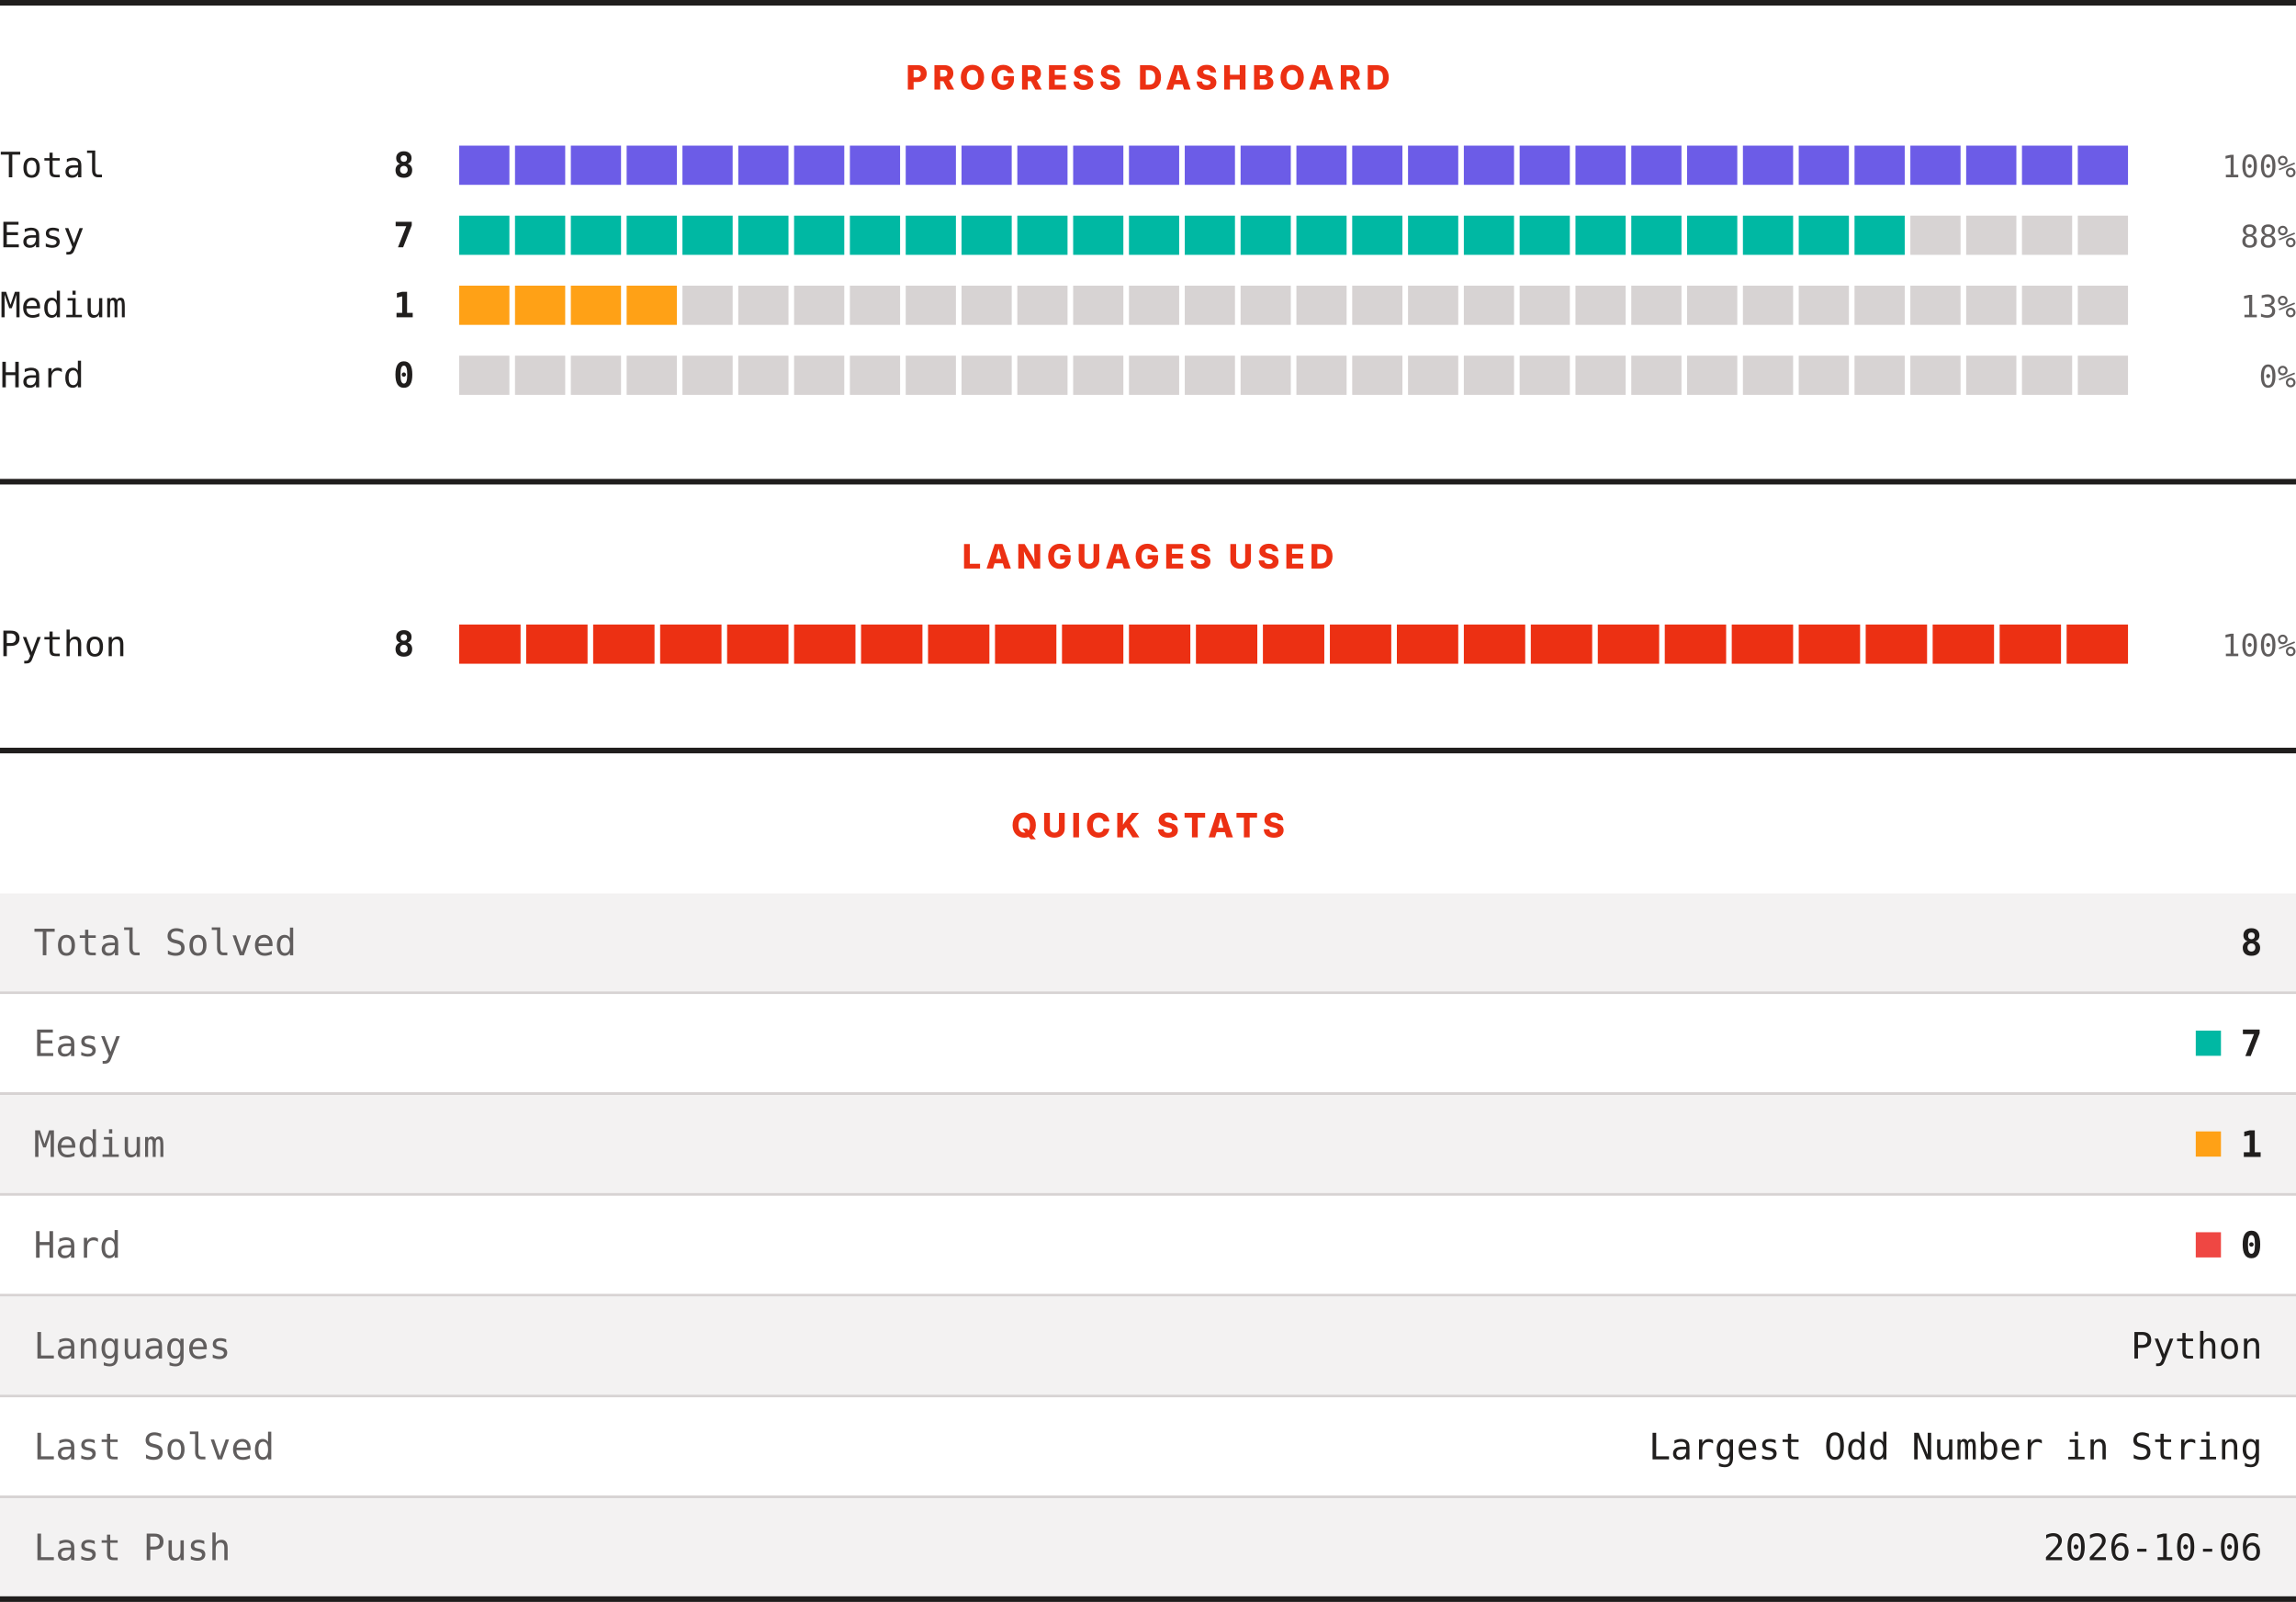
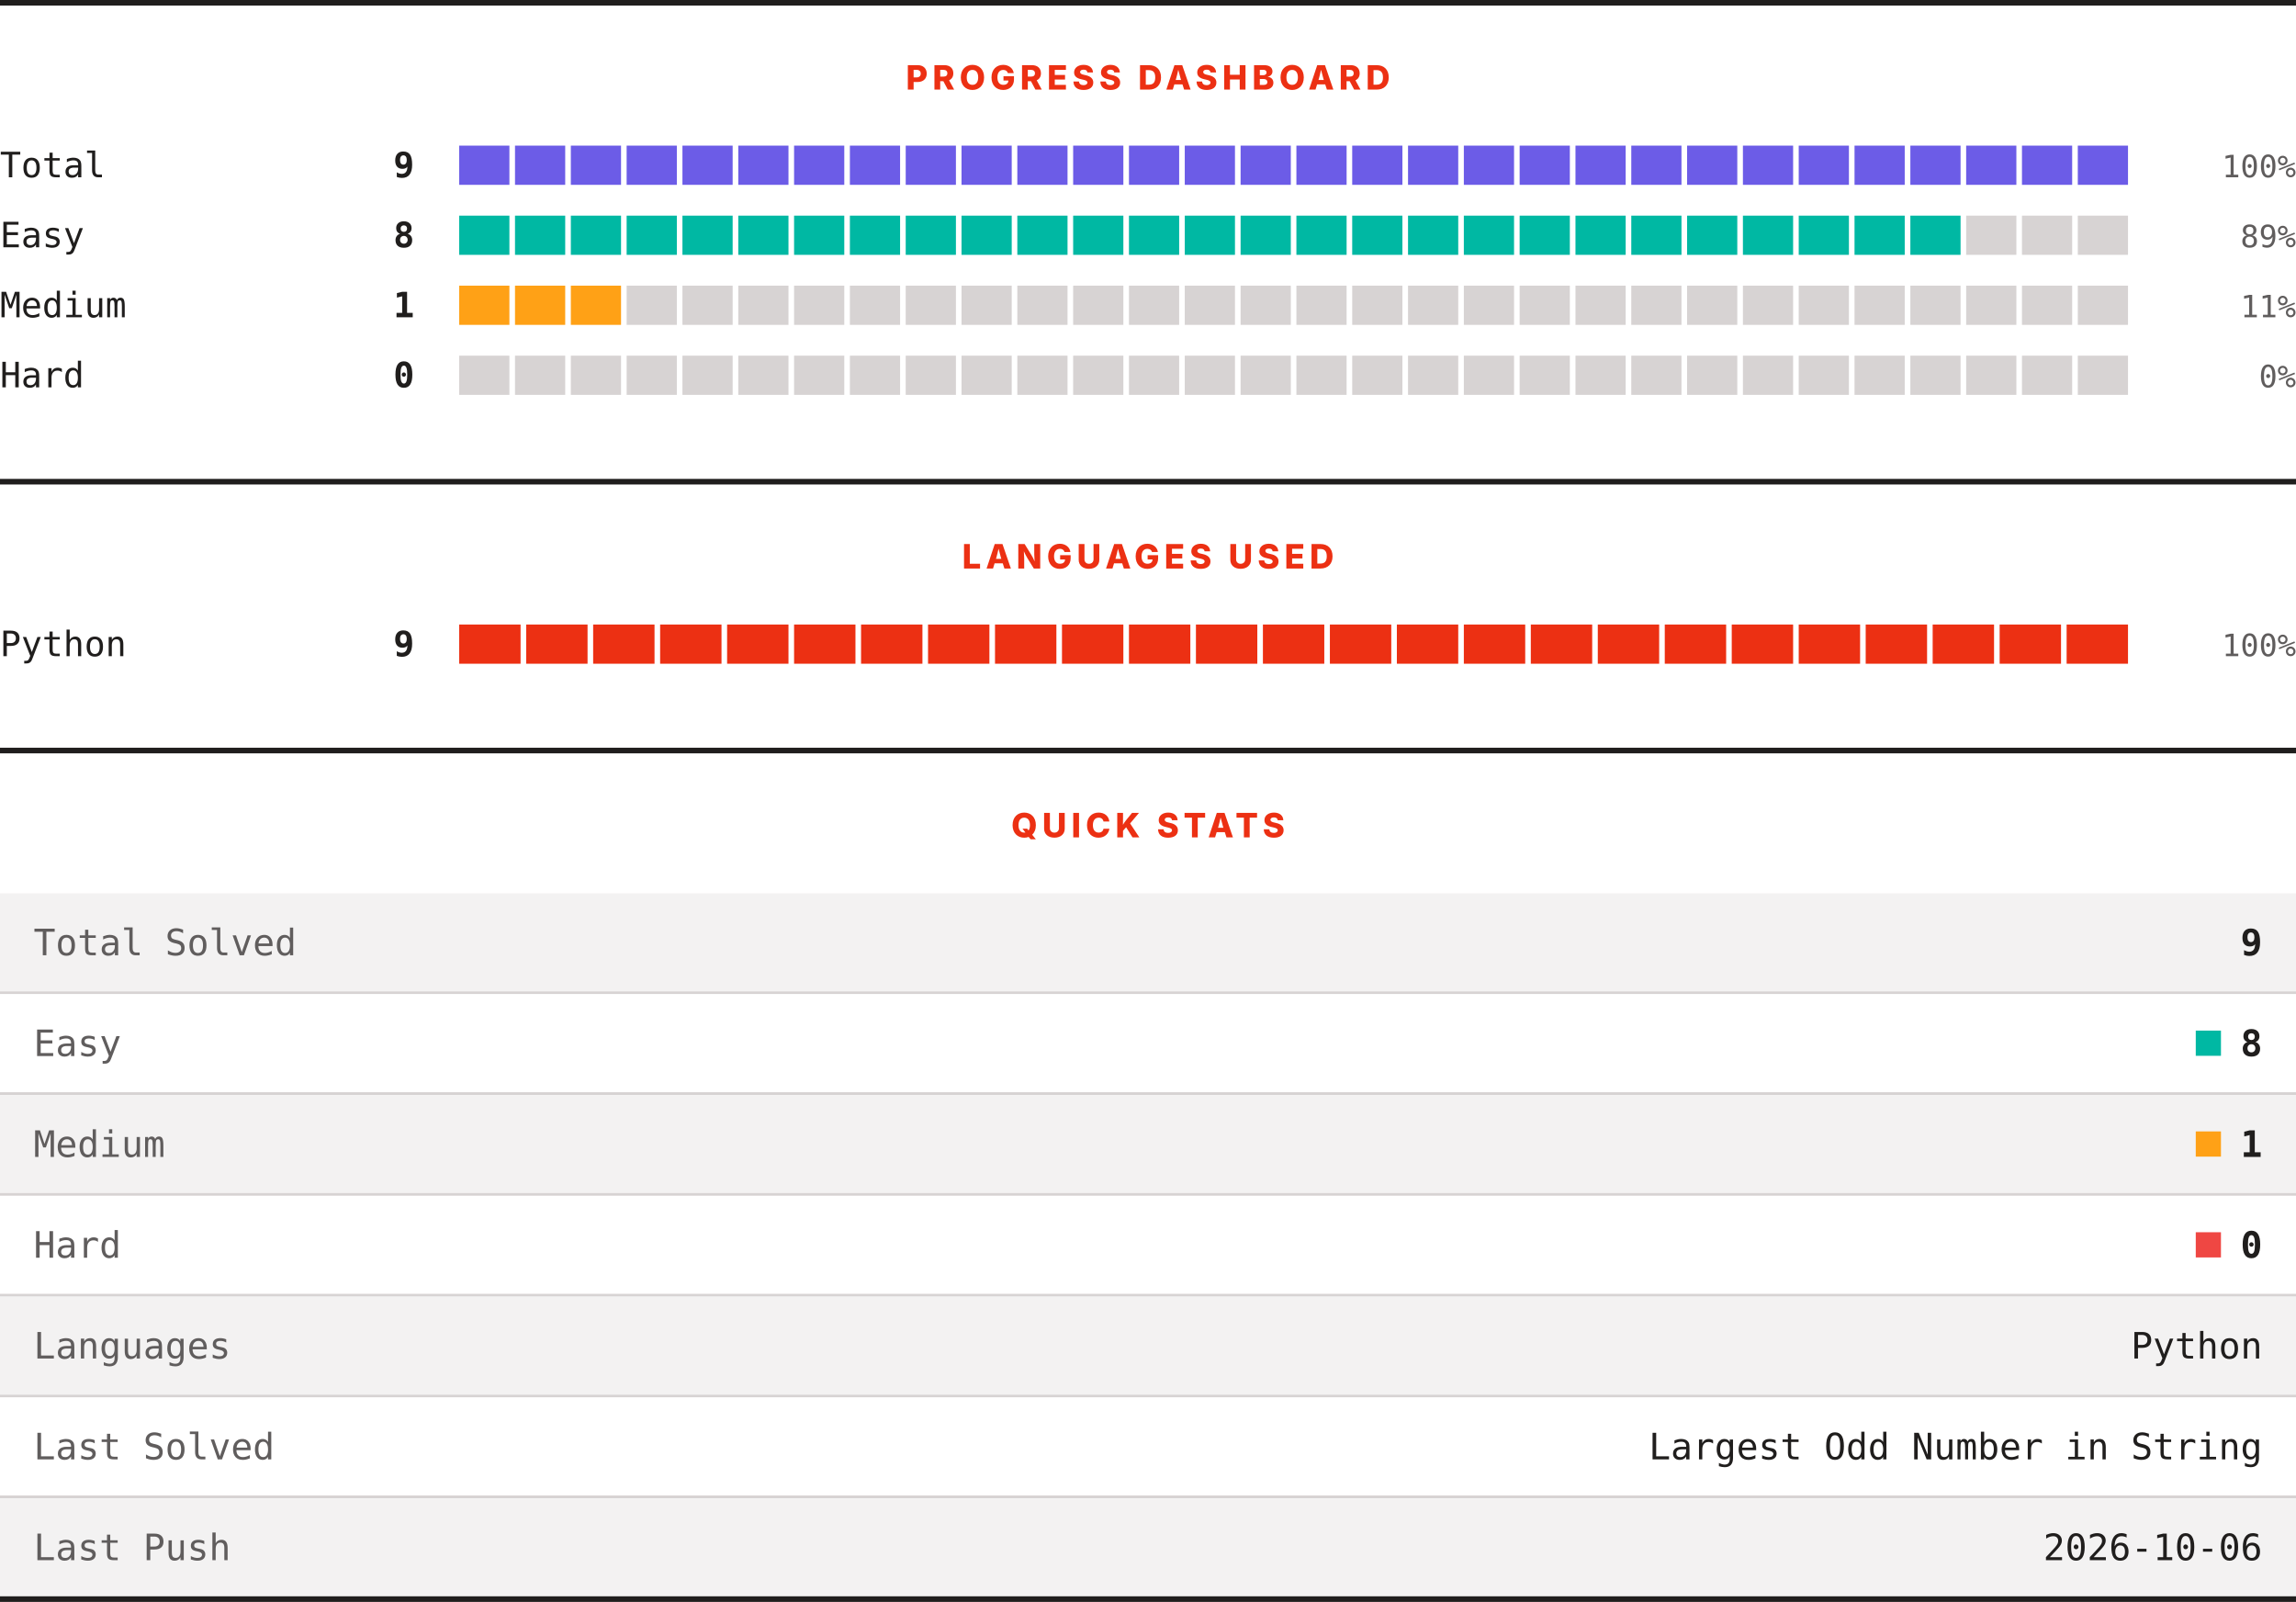
<svg xmlns="http://www.w3.org/2000/svg" width="820" height="572" viewBox="0 0 820 572" role="img" aria-label="LeetCode progress, languages and quick stats">
  <rect width="820" height="572" fill="#ffffff" />
  <rect x="0" y="0" width="820" height="2" fill="#201e1d" />
  <text x="410" y="32" text-anchor="middle" font-family="Archivo, system-ui, -apple-system, Segoe UI, sans-serif" font-size="12" font-weight="800" letter-spacing="1.68" fill="#ec3013">PROGRESS DASHBOARD</text>
  <text x="0" y="63.3" font-family="ui-monospace, SFMono-Regular, Menlo, Consolas, monospace" font-size="12.5" fill="#201e1d">Total</text>
-   <text x="148" y="63.3" text-anchor="end" font-family="ui-monospace, SFMono-Regular, Menlo, Consolas, monospace" font-size="12.5" font-weight="700" fill="#201e1d">8</text>
+   <text x="148" y="63.3" text-anchor="end" font-family="ui-monospace, SFMono-Regular, Menlo, Consolas, monospace" font-size="12.5" font-weight="700" fill="#201e1d">9</text>
  <rect x="164.00" y="52" width="17.93" height="14" fill="#6c5ce7" />
  <rect x="183.93" y="52" width="17.93" height="14" fill="#6c5ce7" />
  <rect x="203.87" y="52" width="17.93" height="14" fill="#6c5ce7" />
  <rect x="223.80" y="52" width="17.93" height="14" fill="#6c5ce7" />
  <rect x="243.73" y="52" width="17.93" height="14" fill="#6c5ce7" />
  <rect x="263.67" y="52" width="17.93" height="14" fill="#6c5ce7" />
  <rect x="283.60" y="52" width="17.93" height="14" fill="#6c5ce7" />
  <rect x="303.53" y="52" width="17.93" height="14" fill="#6c5ce7" />
  <rect x="323.47" y="52" width="17.93" height="14" fill="#6c5ce7" />
  <rect x="343.40" y="52" width="17.93" height="14" fill="#6c5ce7" />
  <rect x="363.33" y="52" width="17.93" height="14" fill="#6c5ce7" />
  <rect x="383.27" y="52" width="17.93" height="14" fill="#6c5ce7" />
  <rect x="403.20" y="52" width="17.93" height="14" fill="#6c5ce7" />
  <rect x="423.13" y="52" width="17.93" height="14" fill="#6c5ce7" />
  <rect x="443.07" y="52" width="17.93" height="14" fill="#6c5ce7" />
  <rect x="463.00" y="52" width="17.93" height="14" fill="#6c5ce7" />
  <rect x="482.93" y="52" width="17.93" height="14" fill="#6c5ce7" />
  <rect x="502.87" y="52" width="17.93" height="14" fill="#6c5ce7" />
  <rect x="522.80" y="52" width="17.93" height="14" fill="#6c5ce7" />
  <rect x="542.73" y="52" width="17.93" height="14" fill="#6c5ce7" />
  <rect x="562.67" y="52" width="17.93" height="14" fill="#6c5ce7" />
  <rect x="582.60" y="52" width="17.93" height="14" fill="#6c5ce7" />
  <rect x="602.53" y="52" width="17.93" height="14" fill="#6c5ce7" />
  <rect x="622.47" y="52" width="17.93" height="14" fill="#6c5ce7" />
  <rect x="642.40" y="52" width="17.93" height="14" fill="#6c5ce7" />
  <rect x="662.33" y="52" width="17.93" height="14" fill="#6c5ce7" />
  <rect x="682.27" y="52" width="17.93" height="14" fill="#6c5ce7" />
  <rect x="702.20" y="52" width="17.93" height="14" fill="#6c5ce7" />
  <rect x="722.13" y="52" width="17.93" height="14" fill="#6c5ce7" />
  <rect x="742.07" y="52" width="17.93" height="14" fill="#6c5ce7" />
  <text x="820" y="63.3" text-anchor="end" font-family="ui-monospace, SFMono-Regular, Menlo, Consolas, monospace" font-size="11" fill="#605d5d">100%</text>
  <text x="0" y="88.3" font-family="ui-monospace, SFMono-Regular, Menlo, Consolas, monospace" font-size="12.5" fill="#201e1d">Easy</text>
-   <text x="148" y="88.3" text-anchor="end" font-family="ui-monospace, SFMono-Regular, Menlo, Consolas, monospace" font-size="12.5" font-weight="700" fill="#201e1d">7</text>
+   <text x="148" y="88.3" text-anchor="end" font-family="ui-monospace, SFMono-Regular, Menlo, Consolas, monospace" font-size="12.5" font-weight="700" fill="#201e1d">8</text>
  <rect x="164.00" y="77" width="17.93" height="14" fill="#00b8a3" />
  <rect x="183.93" y="77" width="17.93" height="14" fill="#00b8a3" />
  <rect x="203.87" y="77" width="17.93" height="14" fill="#00b8a3" />
  <rect x="223.80" y="77" width="17.93" height="14" fill="#00b8a3" />
  <rect x="243.73" y="77" width="17.93" height="14" fill="#00b8a3" />
  <rect x="263.67" y="77" width="17.93" height="14" fill="#00b8a3" />
  <rect x="283.60" y="77" width="17.93" height="14" fill="#00b8a3" />
  <rect x="303.53" y="77" width="17.93" height="14" fill="#00b8a3" />
  <rect x="323.47" y="77" width="17.93" height="14" fill="#00b8a3" />
  <rect x="343.40" y="77" width="17.93" height="14" fill="#00b8a3" />
  <rect x="363.33" y="77" width="17.93" height="14" fill="#00b8a3" />
  <rect x="383.27" y="77" width="17.93" height="14" fill="#00b8a3" />
  <rect x="403.20" y="77" width="17.93" height="14" fill="#00b8a3" />
  <rect x="423.13" y="77" width="17.93" height="14" fill="#00b8a3" />
  <rect x="443.07" y="77" width="17.93" height="14" fill="#00b8a3" />
  <rect x="463.00" y="77" width="17.93" height="14" fill="#00b8a3" />
  <rect x="482.93" y="77" width="17.93" height="14" fill="#00b8a3" />
  <rect x="502.87" y="77" width="17.93" height="14" fill="#00b8a3" />
  <rect x="522.80" y="77" width="17.93" height="14" fill="#00b8a3" />
  <rect x="542.73" y="77" width="17.93" height="14" fill="#00b8a3" />
  <rect x="562.67" y="77" width="17.93" height="14" fill="#00b8a3" />
  <rect x="582.60" y="77" width="17.93" height="14" fill="#00b8a3" />
  <rect x="602.53" y="77" width="17.93" height="14" fill="#00b8a3" />
  <rect x="622.47" y="77" width="17.93" height="14" fill="#00b8a3" />
  <rect x="642.40" y="77" width="17.93" height="14" fill="#00b8a3" />
  <rect x="662.33" y="77" width="17.93" height="14" fill="#00b8a3" />
-   <rect x="682.27" y="77" width="17.93" height="14" fill="#d7d3d3" />
+   <rect x="682.27" y="77" width="17.93" height="14" fill="#00b8a3" />
  <rect x="702.20" y="77" width="17.93" height="14" fill="#d7d3d3" />
  <rect x="722.13" y="77" width="17.93" height="14" fill="#d7d3d3" />
  <rect x="742.07" y="77" width="17.93" height="14" fill="#d7d3d3" />
-   <text x="820" y="88.3" text-anchor="end" font-family="ui-monospace, SFMono-Regular, Menlo, Consolas, monospace" font-size="11" fill="#605d5d">88%</text>
+   <text x="820" y="88.3" text-anchor="end" font-family="ui-monospace, SFMono-Regular, Menlo, Consolas, monospace" font-size="11" fill="#605d5d">89%</text>
  <text x="0" y="113.3" font-family="ui-monospace, SFMono-Regular, Menlo, Consolas, monospace" font-size="12.5" fill="#201e1d">Medium</text>
  <text x="148" y="113.3" text-anchor="end" font-family="ui-monospace, SFMono-Regular, Menlo, Consolas, monospace" font-size="12.5" font-weight="700" fill="#201e1d">1</text>
  <rect x="164.00" y="102" width="17.93" height="14" fill="#ffa116" />
  <rect x="183.93" y="102" width="17.93" height="14" fill="#ffa116" />
  <rect x="203.87" y="102" width="17.93" height="14" fill="#ffa116" />
-   <rect x="223.80" y="102" width="17.93" height="14" fill="#ffa116" />
+   <rect x="223.80" y="102" width="17.93" height="14" fill="#d7d3d3" />
  <rect x="243.73" y="102" width="17.93" height="14" fill="#d7d3d3" />
  <rect x="263.67" y="102" width="17.93" height="14" fill="#d7d3d3" />
  <rect x="283.60" y="102" width="17.93" height="14" fill="#d7d3d3" />
  <rect x="303.53" y="102" width="17.93" height="14" fill="#d7d3d3" />
  <rect x="323.47" y="102" width="17.93" height="14" fill="#d7d3d3" />
  <rect x="343.40" y="102" width="17.93" height="14" fill="#d7d3d3" />
  <rect x="363.33" y="102" width="17.93" height="14" fill="#d7d3d3" />
  <rect x="383.27" y="102" width="17.93" height="14" fill="#d7d3d3" />
  <rect x="403.20" y="102" width="17.93" height="14" fill="#d7d3d3" />
  <rect x="423.13" y="102" width="17.93" height="14" fill="#d7d3d3" />
  <rect x="443.07" y="102" width="17.93" height="14" fill="#d7d3d3" />
  <rect x="463.00" y="102" width="17.93" height="14" fill="#d7d3d3" />
  <rect x="482.93" y="102" width="17.93" height="14" fill="#d7d3d3" />
  <rect x="502.87" y="102" width="17.93" height="14" fill="#d7d3d3" />
  <rect x="522.80" y="102" width="17.93" height="14" fill="#d7d3d3" />
  <rect x="542.73" y="102" width="17.93" height="14" fill="#d7d3d3" />
  <rect x="562.67" y="102" width="17.93" height="14" fill="#d7d3d3" />
  <rect x="582.60" y="102" width="17.93" height="14" fill="#d7d3d3" />
  <rect x="602.53" y="102" width="17.93" height="14" fill="#d7d3d3" />
  <rect x="622.47" y="102" width="17.93" height="14" fill="#d7d3d3" />
  <rect x="642.40" y="102" width="17.93" height="14" fill="#d7d3d3" />
  <rect x="662.33" y="102" width="17.93" height="14" fill="#d7d3d3" />
  <rect x="682.27" y="102" width="17.93" height="14" fill="#d7d3d3" />
  <rect x="702.20" y="102" width="17.93" height="14" fill="#d7d3d3" />
  <rect x="722.13" y="102" width="17.93" height="14" fill="#d7d3d3" />
  <rect x="742.07" y="102" width="17.93" height="14" fill="#d7d3d3" />
-   <text x="820" y="113.3" text-anchor="end" font-family="ui-monospace, SFMono-Regular, Menlo, Consolas, monospace" font-size="11" fill="#605d5d">13%</text>
+   <text x="820" y="113.3" text-anchor="end" font-family="ui-monospace, SFMono-Regular, Menlo, Consolas, monospace" font-size="11" fill="#605d5d">11%</text>
  <text x="0" y="138.3" font-family="ui-monospace, SFMono-Regular, Menlo, Consolas, monospace" font-size="12.5" fill="#201e1d">Hard</text>
  <text x="148" y="138.3" text-anchor="end" font-family="ui-monospace, SFMono-Regular, Menlo, Consolas, monospace" font-size="12.5" font-weight="700" fill="#201e1d">0</text>
  <rect x="164.00" y="127" width="17.93" height="14" fill="#d7d3d3" />
  <rect x="183.93" y="127" width="17.93" height="14" fill="#d7d3d3" />
  <rect x="203.87" y="127" width="17.93" height="14" fill="#d7d3d3" />
  <rect x="223.80" y="127" width="17.93" height="14" fill="#d7d3d3" />
  <rect x="243.73" y="127" width="17.93" height="14" fill="#d7d3d3" />
  <rect x="263.67" y="127" width="17.93" height="14" fill="#d7d3d3" />
  <rect x="283.60" y="127" width="17.93" height="14" fill="#d7d3d3" />
  <rect x="303.53" y="127" width="17.93" height="14" fill="#d7d3d3" />
  <rect x="323.47" y="127" width="17.93" height="14" fill="#d7d3d3" />
  <rect x="343.40" y="127" width="17.93" height="14" fill="#d7d3d3" />
  <rect x="363.33" y="127" width="17.93" height="14" fill="#d7d3d3" />
  <rect x="383.27" y="127" width="17.93" height="14" fill="#d7d3d3" />
  <rect x="403.20" y="127" width="17.93" height="14" fill="#d7d3d3" />
  <rect x="423.13" y="127" width="17.93" height="14" fill="#d7d3d3" />
  <rect x="443.07" y="127" width="17.93" height="14" fill="#d7d3d3" />
  <rect x="463.00" y="127" width="17.93" height="14" fill="#d7d3d3" />
  <rect x="482.93" y="127" width="17.93" height="14" fill="#d7d3d3" />
  <rect x="502.87" y="127" width="17.93" height="14" fill="#d7d3d3" />
  <rect x="522.80" y="127" width="17.93" height="14" fill="#d7d3d3" />
  <rect x="542.73" y="127" width="17.93" height="14" fill="#d7d3d3" />
  <rect x="562.67" y="127" width="17.93" height="14" fill="#d7d3d3" />
  <rect x="582.60" y="127" width="17.93" height="14" fill="#d7d3d3" />
  <rect x="602.53" y="127" width="17.93" height="14" fill="#d7d3d3" />
  <rect x="622.47" y="127" width="17.93" height="14" fill="#d7d3d3" />
  <rect x="642.40" y="127" width="17.93" height="14" fill="#d7d3d3" />
  <rect x="662.33" y="127" width="17.93" height="14" fill="#d7d3d3" />
  <rect x="682.27" y="127" width="17.93" height="14" fill="#d7d3d3" />
  <rect x="702.20" y="127" width="17.93" height="14" fill="#d7d3d3" />
  <rect x="722.13" y="127" width="17.93" height="14" fill="#d7d3d3" />
  <rect x="742.07" y="127" width="17.93" height="14" fill="#d7d3d3" />
  <text x="820" y="138.3" text-anchor="end" font-family="ui-monospace, SFMono-Regular, Menlo, Consolas, monospace" font-size="11" fill="#605d5d">0%</text>
  <rect x="0" y="171" width="820" height="2" fill="#201e1d" />
  <text x="410" y="203" text-anchor="middle" font-family="Archivo, system-ui, -apple-system, Segoe UI, sans-serif" font-size="12" font-weight="800" letter-spacing="1.68" fill="#ec3013">LANGUAGES USED</text>
  <text x="0" y="234.3" font-family="ui-monospace, SFMono-Regular, Menlo, Consolas, monospace" font-size="12.5" fill="#201e1d">Python</text>
-   <text x="148" y="234.3" text-anchor="end" font-family="ui-monospace, SFMono-Regular, Menlo, Consolas, monospace" font-size="12.5" font-weight="700" fill="#201e1d">8</text>
+   <text x="148" y="234.3" text-anchor="end" font-family="ui-monospace, SFMono-Regular, Menlo, Consolas, monospace" font-size="12.5" font-weight="700" fill="#201e1d">9</text>
  <rect x="164.00" y="223" width="21.92" height="14" fill="#ec3013" />
  <rect x="187.92" y="223" width="21.92" height="14" fill="#ec3013" />
  <rect x="211.84" y="223" width="21.92" height="14" fill="#ec3013" />
  <rect x="235.76" y="223" width="21.92" height="14" fill="#ec3013" />
  <rect x="259.68" y="223" width="21.92" height="14" fill="#ec3013" />
  <rect x="283.60" y="223" width="21.92" height="14" fill="#ec3013" />
  <rect x="307.52" y="223" width="21.92" height="14" fill="#ec3013" />
  <rect x="331.44" y="223" width="21.92" height="14" fill="#ec3013" />
  <rect x="355.36" y="223" width="21.92" height="14" fill="#ec3013" />
  <rect x="379.28" y="223" width="21.92" height="14" fill="#ec3013" />
  <rect x="403.20" y="223" width="21.92" height="14" fill="#ec3013" />
  <rect x="427.12" y="223" width="21.92" height="14" fill="#ec3013" />
  <rect x="451.04" y="223" width="21.92" height="14" fill="#ec3013" />
  <rect x="474.96" y="223" width="21.92" height="14" fill="#ec3013" />
  <rect x="498.88" y="223" width="21.92" height="14" fill="#ec3013" />
  <rect x="522.80" y="223" width="21.92" height="14" fill="#ec3013" />
  <rect x="546.72" y="223" width="21.92" height="14" fill="#ec3013" />
  <rect x="570.64" y="223" width="21.92" height="14" fill="#ec3013" />
  <rect x="594.56" y="223" width="21.92" height="14" fill="#ec3013" />
  <rect x="618.48" y="223" width="21.92" height="14" fill="#ec3013" />
  <rect x="642.40" y="223" width="21.92" height="14" fill="#ec3013" />
  <rect x="666.32" y="223" width="21.92" height="14" fill="#ec3013" />
  <rect x="690.24" y="223" width="21.92" height="14" fill="#ec3013" />
  <rect x="714.16" y="223" width="21.92" height="14" fill="#ec3013" />
  <rect x="738.08" y="223" width="21.92" height="14" fill="#ec3013" />
  <text x="820" y="234.3" text-anchor="end" font-family="ui-monospace, SFMono-Regular, Menlo, Consolas, monospace" font-size="11" fill="#605d5d">100%</text>
  <rect x="0" y="267" width="820" height="2" fill="#201e1d" />
  <text x="410" y="299" text-anchor="middle" font-family="Archivo, system-ui, -apple-system, Segoe UI, sans-serif" font-size="12" font-weight="800" letter-spacing="1.68" fill="#ec3013">QUICK STATS</text>
  <rect x="0" y="319" width="820" height="35" fill="#f3f2f2" />
  <text x="12" y="341.1" font-family="ui-monospace, SFMono-Regular, Menlo, Consolas, monospace" font-size="13" fill="#605d5d">Total Solved</text>
-   <text x="808" y="341.1" text-anchor="end" font-family="ui-monospace, SFMono-Regular, Menlo, Consolas, monospace" font-size="13" font-weight="700" fill="#201e1d">8</text>
+   <text x="808" y="341.1" text-anchor="end" font-family="ui-monospace, SFMono-Regular, Menlo, Consolas, monospace" font-size="13" font-weight="700" fill="#201e1d">9</text>
  <rect x="0" y="354" width="820" height="1" fill="#d7d3d3" />
  <rect x="0" y="355" width="820" height="35" fill="#ffffff" />
  <text x="12" y="377.1" font-family="ui-monospace, SFMono-Regular, Menlo, Consolas, monospace" font-size="13" fill="#605d5d">Easy</text>
  <rect x="784.2" y="368" width="9" height="9" fill="#00b8a3" />
-   <text x="808" y="377.1" text-anchor="end" font-family="ui-monospace, SFMono-Regular, Menlo, Consolas, monospace" font-size="13" font-weight="700" fill="#201e1d">7</text>
+   <text x="808" y="377.1" text-anchor="end" font-family="ui-monospace, SFMono-Regular, Menlo, Consolas, monospace" font-size="13" font-weight="700" fill="#201e1d">8</text>
  <rect x="0" y="390" width="820" height="1" fill="#d7d3d3" />
  <rect x="0" y="391" width="820" height="35" fill="#f3f2f2" />
  <text x="12" y="413.1" font-family="ui-monospace, SFMono-Regular, Menlo, Consolas, monospace" font-size="13" fill="#605d5d">Medium</text>
  <rect x="784.2" y="404" width="9" height="9" fill="#ffa116" />
  <text x="808" y="413.1" text-anchor="end" font-family="ui-monospace, SFMono-Regular, Menlo, Consolas, monospace" font-size="13" font-weight="700" fill="#201e1d">1</text>
  <rect x="0" y="426" width="820" height="1" fill="#d7d3d3" />
  <rect x="0" y="427" width="820" height="35" fill="#ffffff" />
  <text x="12" y="449.1" font-family="ui-monospace, SFMono-Regular, Menlo, Consolas, monospace" font-size="13" fill="#605d5d">Hard</text>
  <rect x="784.2" y="440" width="9" height="9" fill="#ef4743" />
  <text x="808" y="449.1" text-anchor="end" font-family="ui-monospace, SFMono-Regular, Menlo, Consolas, monospace" font-size="13" font-weight="700" fill="#201e1d">0</text>
  <rect x="0" y="462" width="820" height="1" fill="#d7d3d3" />
  <rect x="0" y="463" width="820" height="35" fill="#f3f2f2" />
  <text x="12" y="485.1" font-family="ui-monospace, SFMono-Regular, Menlo, Consolas, monospace" font-size="13" fill="#605d5d">Languages</text>
  <text x="808" y="485.1" text-anchor="end" font-family="ui-monospace, SFMono-Regular, Menlo, Consolas, monospace" font-size="13" fill="#201e1d">Python</text>
  <rect x="0" y="498" width="820" height="1" fill="#d7d3d3" />
  <rect x="0" y="499" width="820" height="35" fill="#ffffff" />
  <text x="12" y="521.1" font-family="ui-monospace, SFMono-Regular, Menlo, Consolas, monospace" font-size="13" fill="#605d5d">Last Solved</text>
  <text x="808" y="521.1" text-anchor="end" font-family="ui-monospace, SFMono-Regular, Menlo, Consolas, monospace" font-size="13" fill="#201e1d">Largest Odd Number in String</text>
  <rect x="0" y="534" width="820" height="1" fill="#d7d3d3" />
  <rect x="0" y="535" width="820" height="35" fill="#f3f2f2" />
  <text x="12" y="557.1" font-family="ui-monospace, SFMono-Regular, Menlo, Consolas, monospace" font-size="13" fill="#605d5d">Last Push</text>
  <text x="808" y="557.1" text-anchor="end" font-family="ui-monospace, SFMono-Regular, Menlo, Consolas, monospace" font-size="13" fill="#201e1d">2026-10-06</text>
  <rect x="0" y="570" width="820" height="2" fill="#201e1d" />
</svg>
